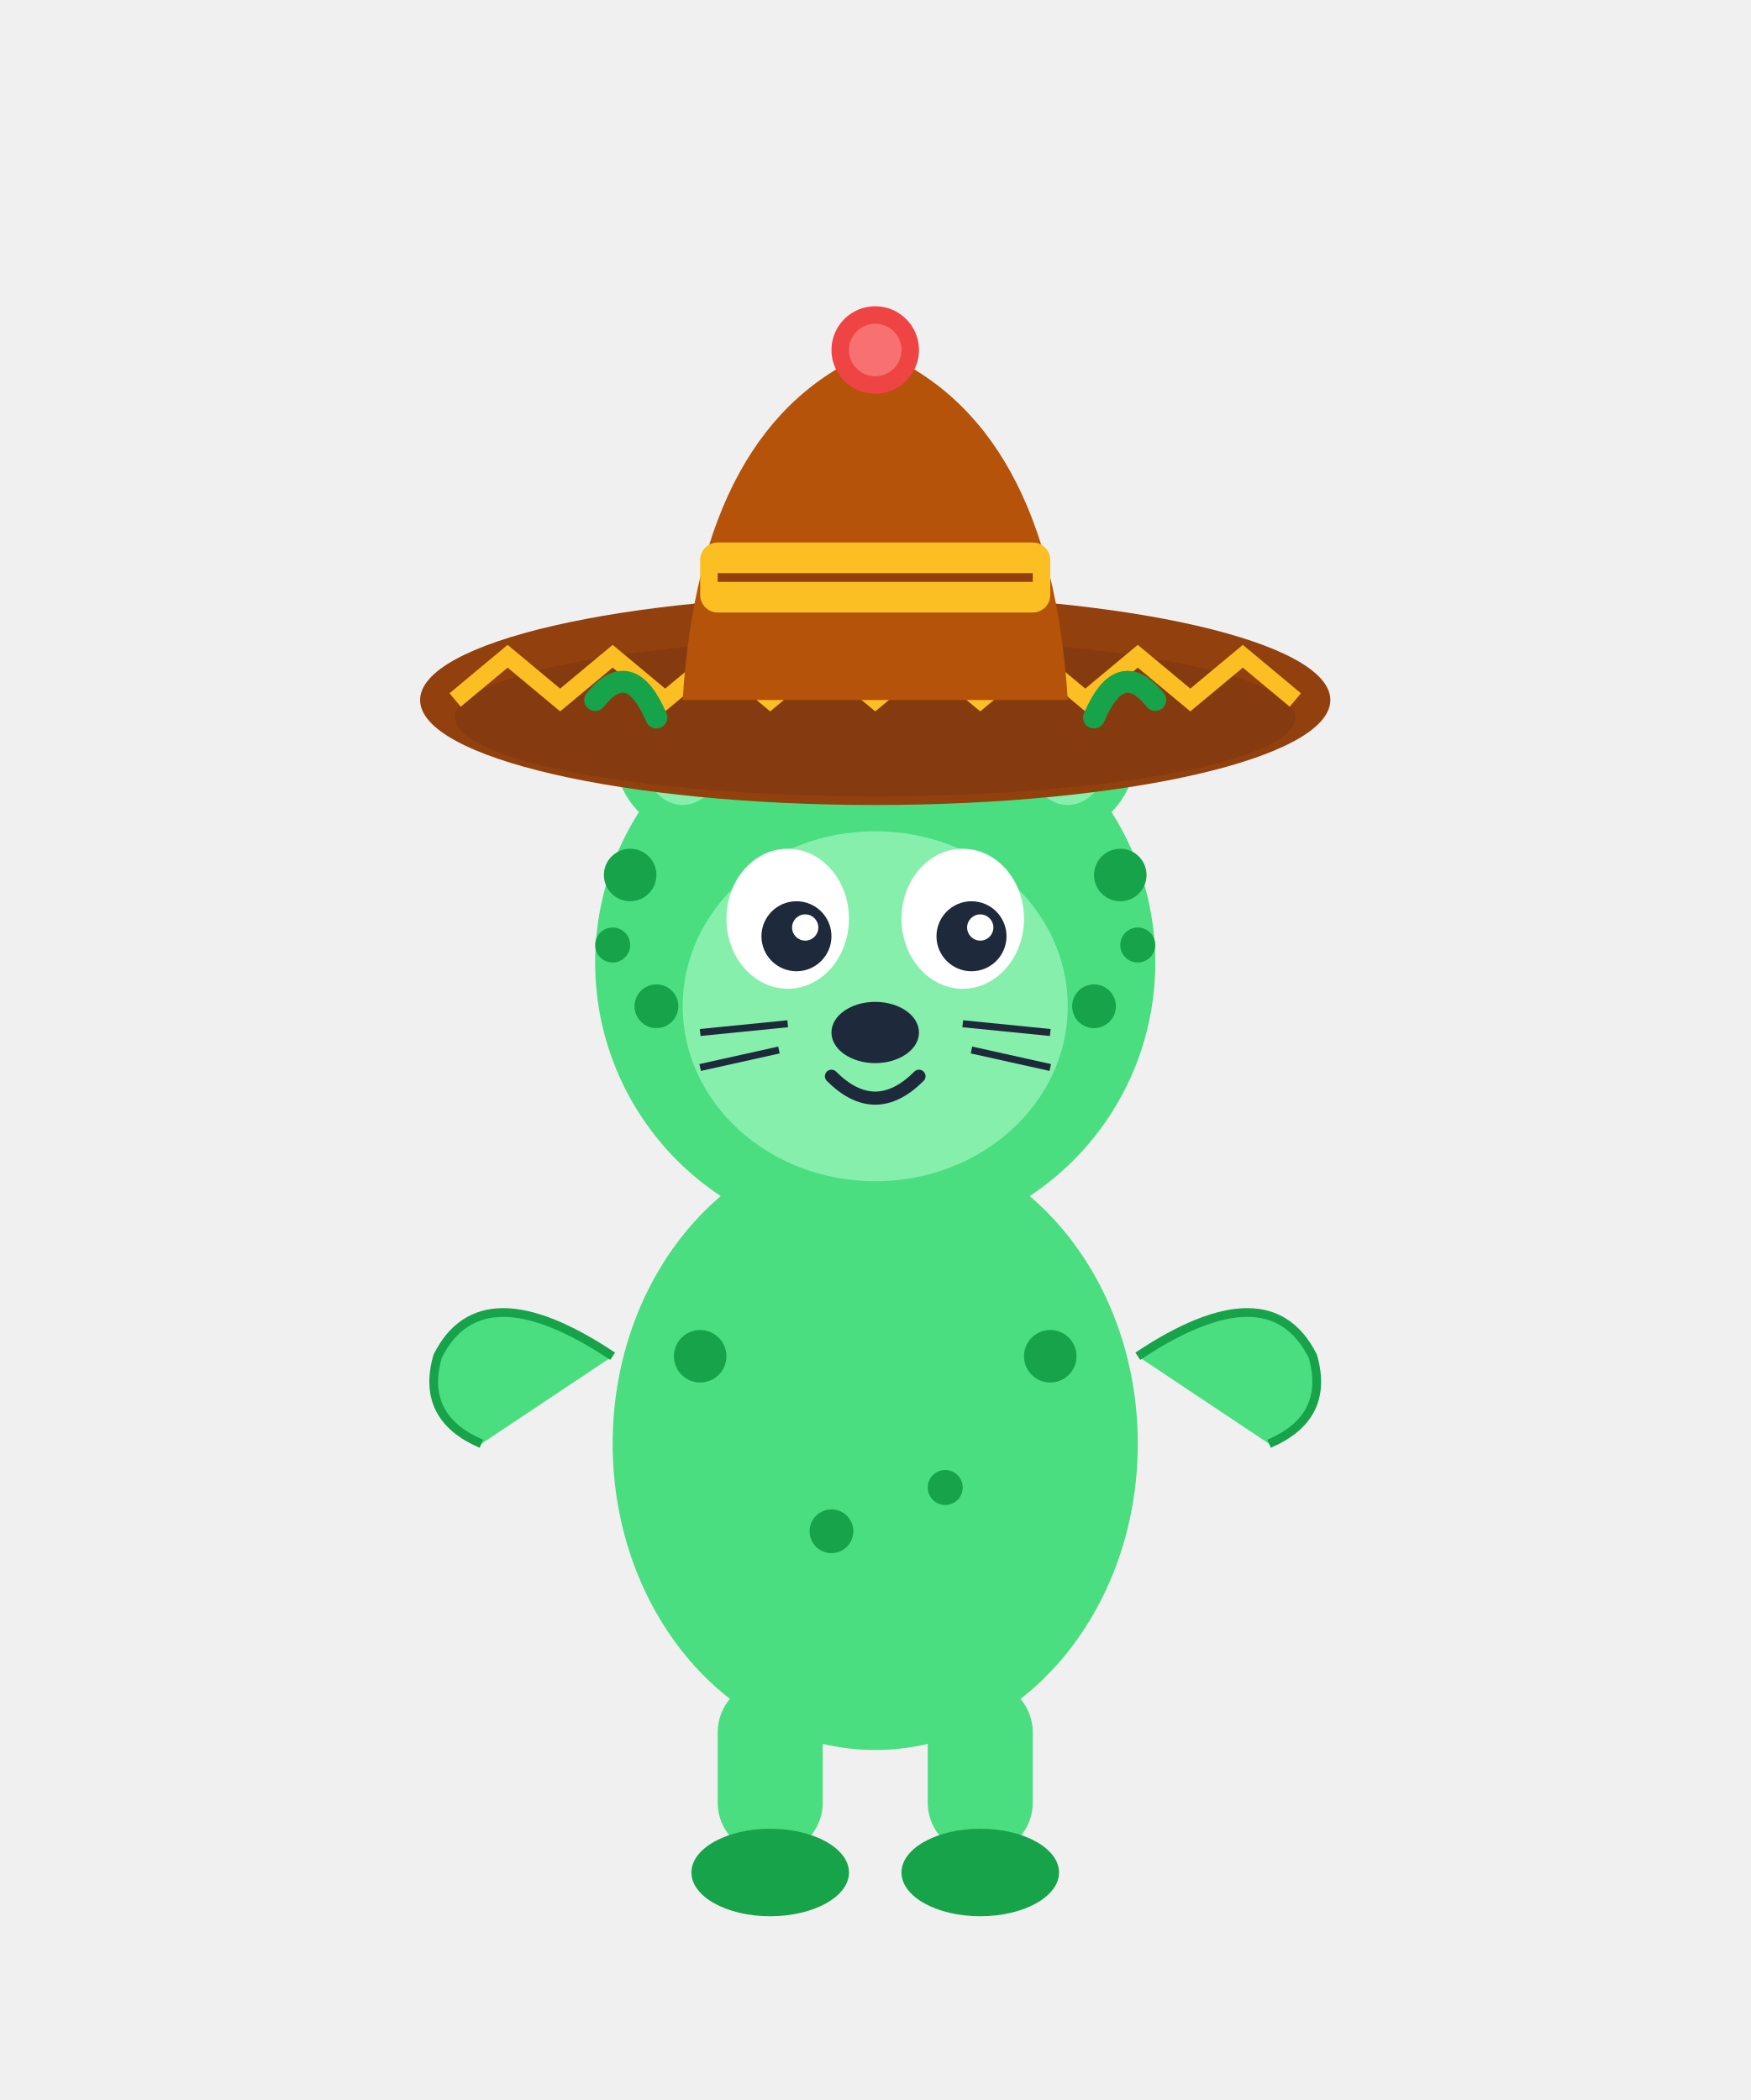
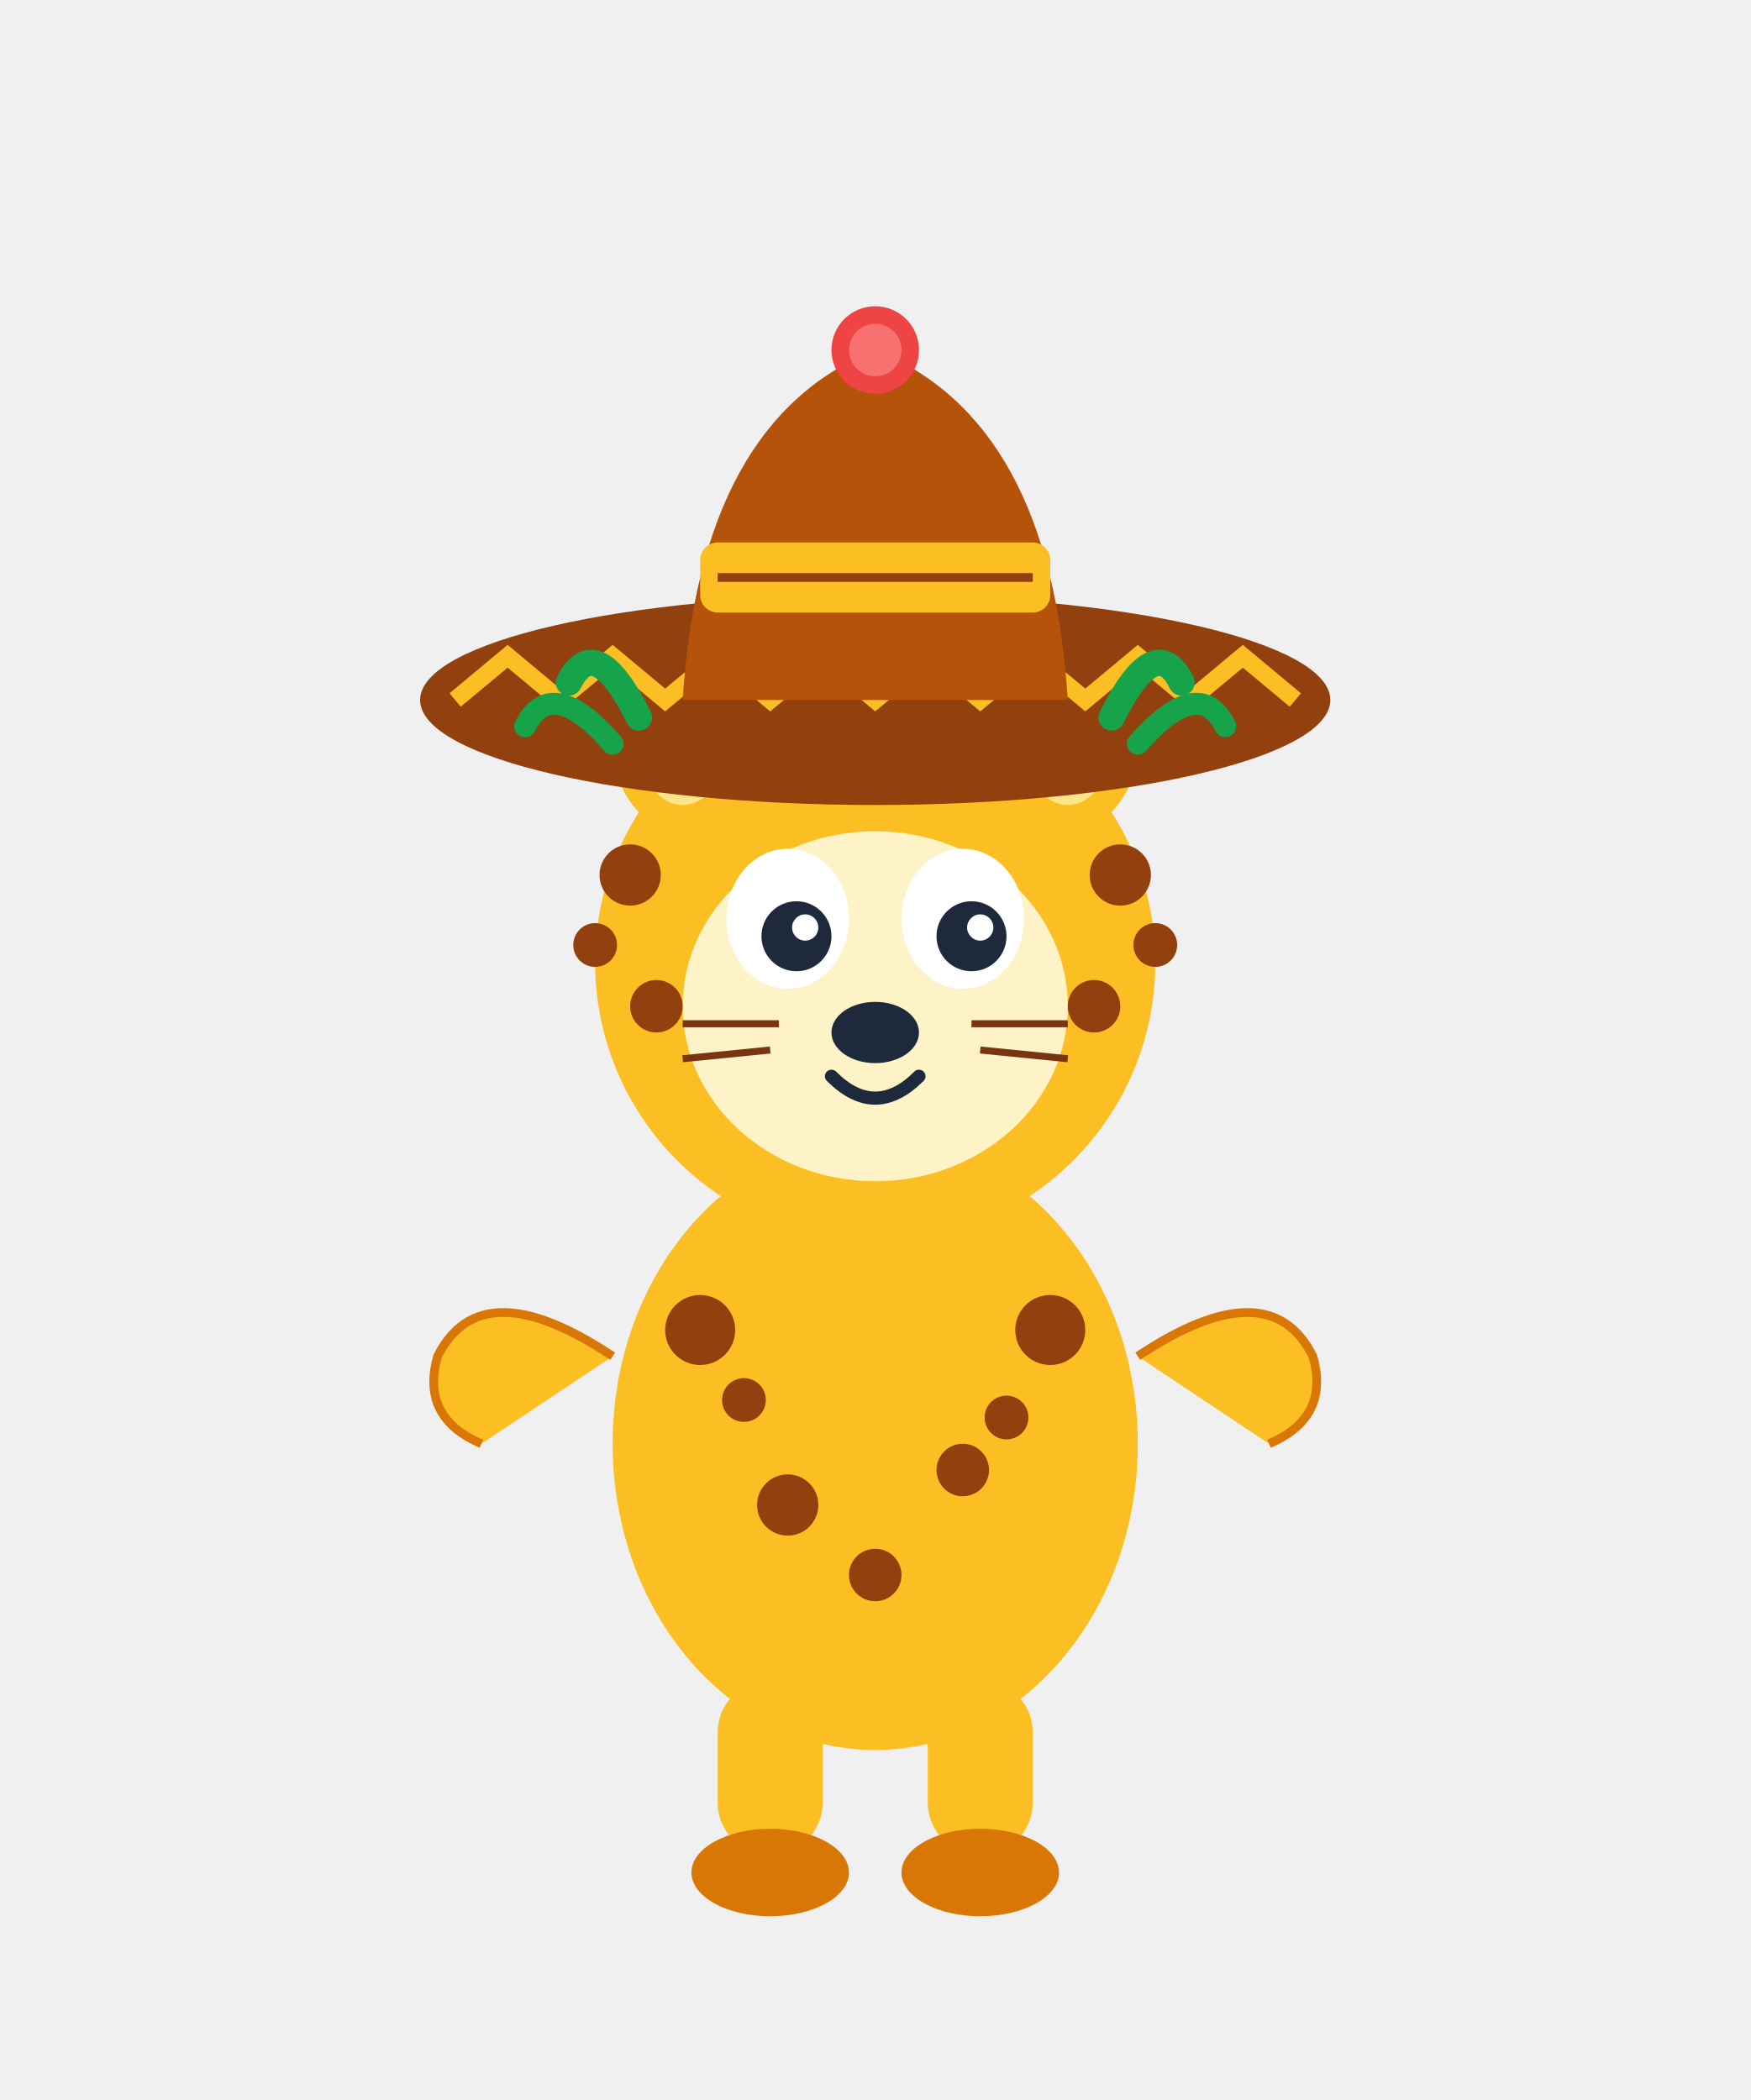
<svg xmlns="http://www.w3.org/2000/svg" viewBox="0 0 200 240" width="200" height="240">
-   <ellipse cx="100" cy="165" rx="30" ry="35" fill="#4ade80" />
-   <path d="M70,155 Q55,145 50,155 Q48,162 55,165" fill="#4ade80" stroke="#16a34a" stroke-width="1" />
-   <path d="M130,155 Q145,145 150,155 Q152,162 145,165" fill="#4ade80" stroke="#16a34a" stroke-width="1" />
-   <rect x="82" y="192" width="12" height="20" rx="6" fill="#4ade80" />
-   <rect x="106" y="192" width="12" height="20" rx="6" fill="#4ade80" />
-   <ellipse cx="88" cy="214" rx="9" ry="5" fill="#16a34a" />
-   <ellipse cx="112" cy="214" rx="9" ry="5" fill="#16a34a" />
-   <circle cx="100" cy="110" r="32" fill="#4ade80" />
-   <ellipse cx="100" cy="115" rx="22" ry="20" fill="#86efac" />
-   <circle cx="72" cy="100" r="3" fill="#16a34a" />
-   <circle cx="128" cy="100" r="3" fill="#16a34a" />
-   <circle cx="75" cy="115" r="2.5" fill="#16a34a" />
-   <circle cx="125" cy="115" r="2.5" fill="#16a34a" />
-   <circle cx="70" cy="108" r="2" fill="#16a34a" />
-   <circle cx="130" cy="108" r="2" fill="#16a34a" />
-   <circle cx="80" cy="155" r="3" fill="#16a34a" />
-   <circle cx="120" cy="155" r="3" fill="#16a34a" />
-   <circle cx="95" cy="175" r="2.5" fill="#16a34a" />
-   <circle cx="108" cy="170" r="2" fill="#16a34a" />
+   <ellipse cx="100" cy="165" rx="30" ry="35" fill="#fbbf24" />
+   <path d="M70,155 Q55,145 50,155 Q48,162 55,165" fill="#fbbf24" stroke="#d97706" stroke-width="1" />
+   <path d="M130,155 Q145,145 150,155 Q152,162 145,165" fill="#fbbf24" stroke="#d97706" stroke-width="1" />
+   <rect x="82" y="192" width="12" height="20" rx="6" fill="#fbbf24" />
+   <rect x="106" y="192" width="12" height="20" rx="6" fill="#fbbf24" />
+   <ellipse cx="88" cy="214" rx="9" ry="5" fill="#d97706" />
+   <ellipse cx="112" cy="214" rx="9" ry="5" fill="#d97706" />
+   <circle cx="100" cy="110" r="32" fill="#fbbf24" />
+   <ellipse cx="100" cy="115" rx="22" ry="20" fill="#fef3c7" />
+   <circle cx="72" cy="100" r="3.5" fill="#92400e" />
+   <circle cx="128" cy="100" r="3.5" fill="#92400e" />
+   <circle cx="75" cy="115" r="3" fill="#92400e" />
+   <circle cx="125" cy="115" r="3" fill="#92400e" />
+   <circle cx="68" cy="108" r="2.5" fill="#92400e" />
+   <circle cx="132" cy="108" r="2.5" fill="#92400e" />
+   <circle cx="80" cy="90" r="2" fill="#92400e" />
+   <circle cx="120" cy="90" r="2" fill="#92400e" />
+   <circle cx="80" cy="152" r="4" fill="#92400e" />
+   <circle cx="120" cy="152" r="4" fill="#92400e" />
+   <circle cx="90" cy="172" r="3.5" fill="#92400e" />
+   <circle cx="110" cy="168" r="3" fill="#92400e" />
+   <circle cx="100" cy="180" r="3" fill="#92400e" />
+   <circle cx="85" cy="160" r="2.5" fill="#92400e" />
+   <circle cx="115" cy="162" r="2.5" fill="#92400e" />
  <ellipse cx="90" cy="105" rx="7" ry="8" fill="white" />
  <ellipse cx="110" cy="105" rx="7" ry="8" fill="white" />
  <circle cx="91" cy="107" r="4" fill="#1e293b" />
  <circle cx="111" cy="107" r="4" fill="#1e293b" />
  <circle cx="92" cy="106" r="1.5" fill="white" />
  <circle cx="112" cy="106" r="1.5" fill="white" />
  <ellipse cx="100" cy="118" rx="5" ry="3.5" fill="#1e293b" />
  <path d="M95,123 Q100,128 105,123" fill="none" stroke="#1e293b" stroke-width="1.5" stroke-linecap="round" />
-   <path d="M80,118 L90,117" fill="none" stroke="#1e293b" stroke-width="0.8" />
-   <path d="M80,122 L89,120" fill="none" stroke="#1e293b" stroke-width="0.8" />
-   <path d="M120,118 L110,117" fill="none" stroke="#1e293b" stroke-width="0.8" />
-   <path d="M120,122 L111,120" fill="none" stroke="#1e293b" stroke-width="0.8" />
-   <ellipse cx="78" cy="85" rx="8" ry="10" fill="#4ade80" />
-   <ellipse cx="78" cy="85" rx="5" ry="7" fill="#86efac" />
-   <ellipse cx="122" cy="85" rx="8" ry="10" fill="#4ade80" />
-   <ellipse cx="122" cy="85" rx="5" ry="7" fill="#86efac" />
+   <path d="M78,117 L89,117" fill="none" stroke="#78350f" stroke-width="0.8" />
+   <path d="M78,121 L88,120" fill="none" stroke="#78350f" stroke-width="0.8" />
+   <path d="M122,117 L111,117" fill="none" stroke="#78350f" stroke-width="0.8" />
+   <path d="M122,121 L112,120" fill="none" stroke="#78350f" stroke-width="0.8" />
+   <ellipse cx="78" cy="85" rx="8" ry="10" fill="#fbbf24" />
+   <ellipse cx="78" cy="85" rx="5" ry="7" fill="#fde68a" />
+   <ellipse cx="122" cy="85" rx="8" ry="10" fill="#fbbf24" />
+   <ellipse cx="122" cy="85" rx="5" ry="7" fill="#fde68a" />
  <ellipse cx="100" cy="80" rx="52" ry="12" fill="#92400e" />
-   <ellipse cx="100" cy="82" rx="48" ry="9" fill="#78350f" opacity="0.5" />
  <path d="M52,80 L58,75 L64,80 L70,75 L76,80 L82,75 L88,80 L94,75 L100,80 L106,75 L112,80 L118,75 L124,80 L130,75 L136,80 L142,75 L148,80" fill="none" stroke="#fbbf24" stroke-width="2" />
  <path d="M78,80 Q80,48 100,40 Q120,48 122,80" fill="#b45309" />
  <rect x="80" y="62" width="40" height="8" rx="2" fill="#fbbf24" />
  <path d="M82,66 L118,66" fill="none" stroke="#92400e" stroke-width="1" />
  <circle cx="100" cy="40" r="5" fill="#ef4444" />
  <circle cx="100" cy="40" r="3" fill="#f87171" />
-   <path d="M75,82 Q72,75 68,80" fill="none" stroke="#16a34a" stroke-width="2.5" stroke-linecap="round" />
-   <path d="M125,82 Q128,75 132,80" fill="none" stroke="#16a34a" stroke-width="2.5" stroke-linecap="round" />
+   <path d="M73,82 Q68,72 65,78" fill="none" stroke="#16a34a" stroke-width="3" stroke-linecap="round" />
+   <path d="M70,85 Q63,77 60,83" fill="none" stroke="#16a34a" stroke-width="2.5" stroke-linecap="round" />
+   <path d="M127,82 Q132,72 135,78" fill="none" stroke="#16a34a" stroke-width="3" stroke-linecap="round" />
+   <path d="M130,85 Q137,77 140,83" fill="none" stroke="#16a34a" stroke-width="2.5" stroke-linecap="round" />
</svg>
